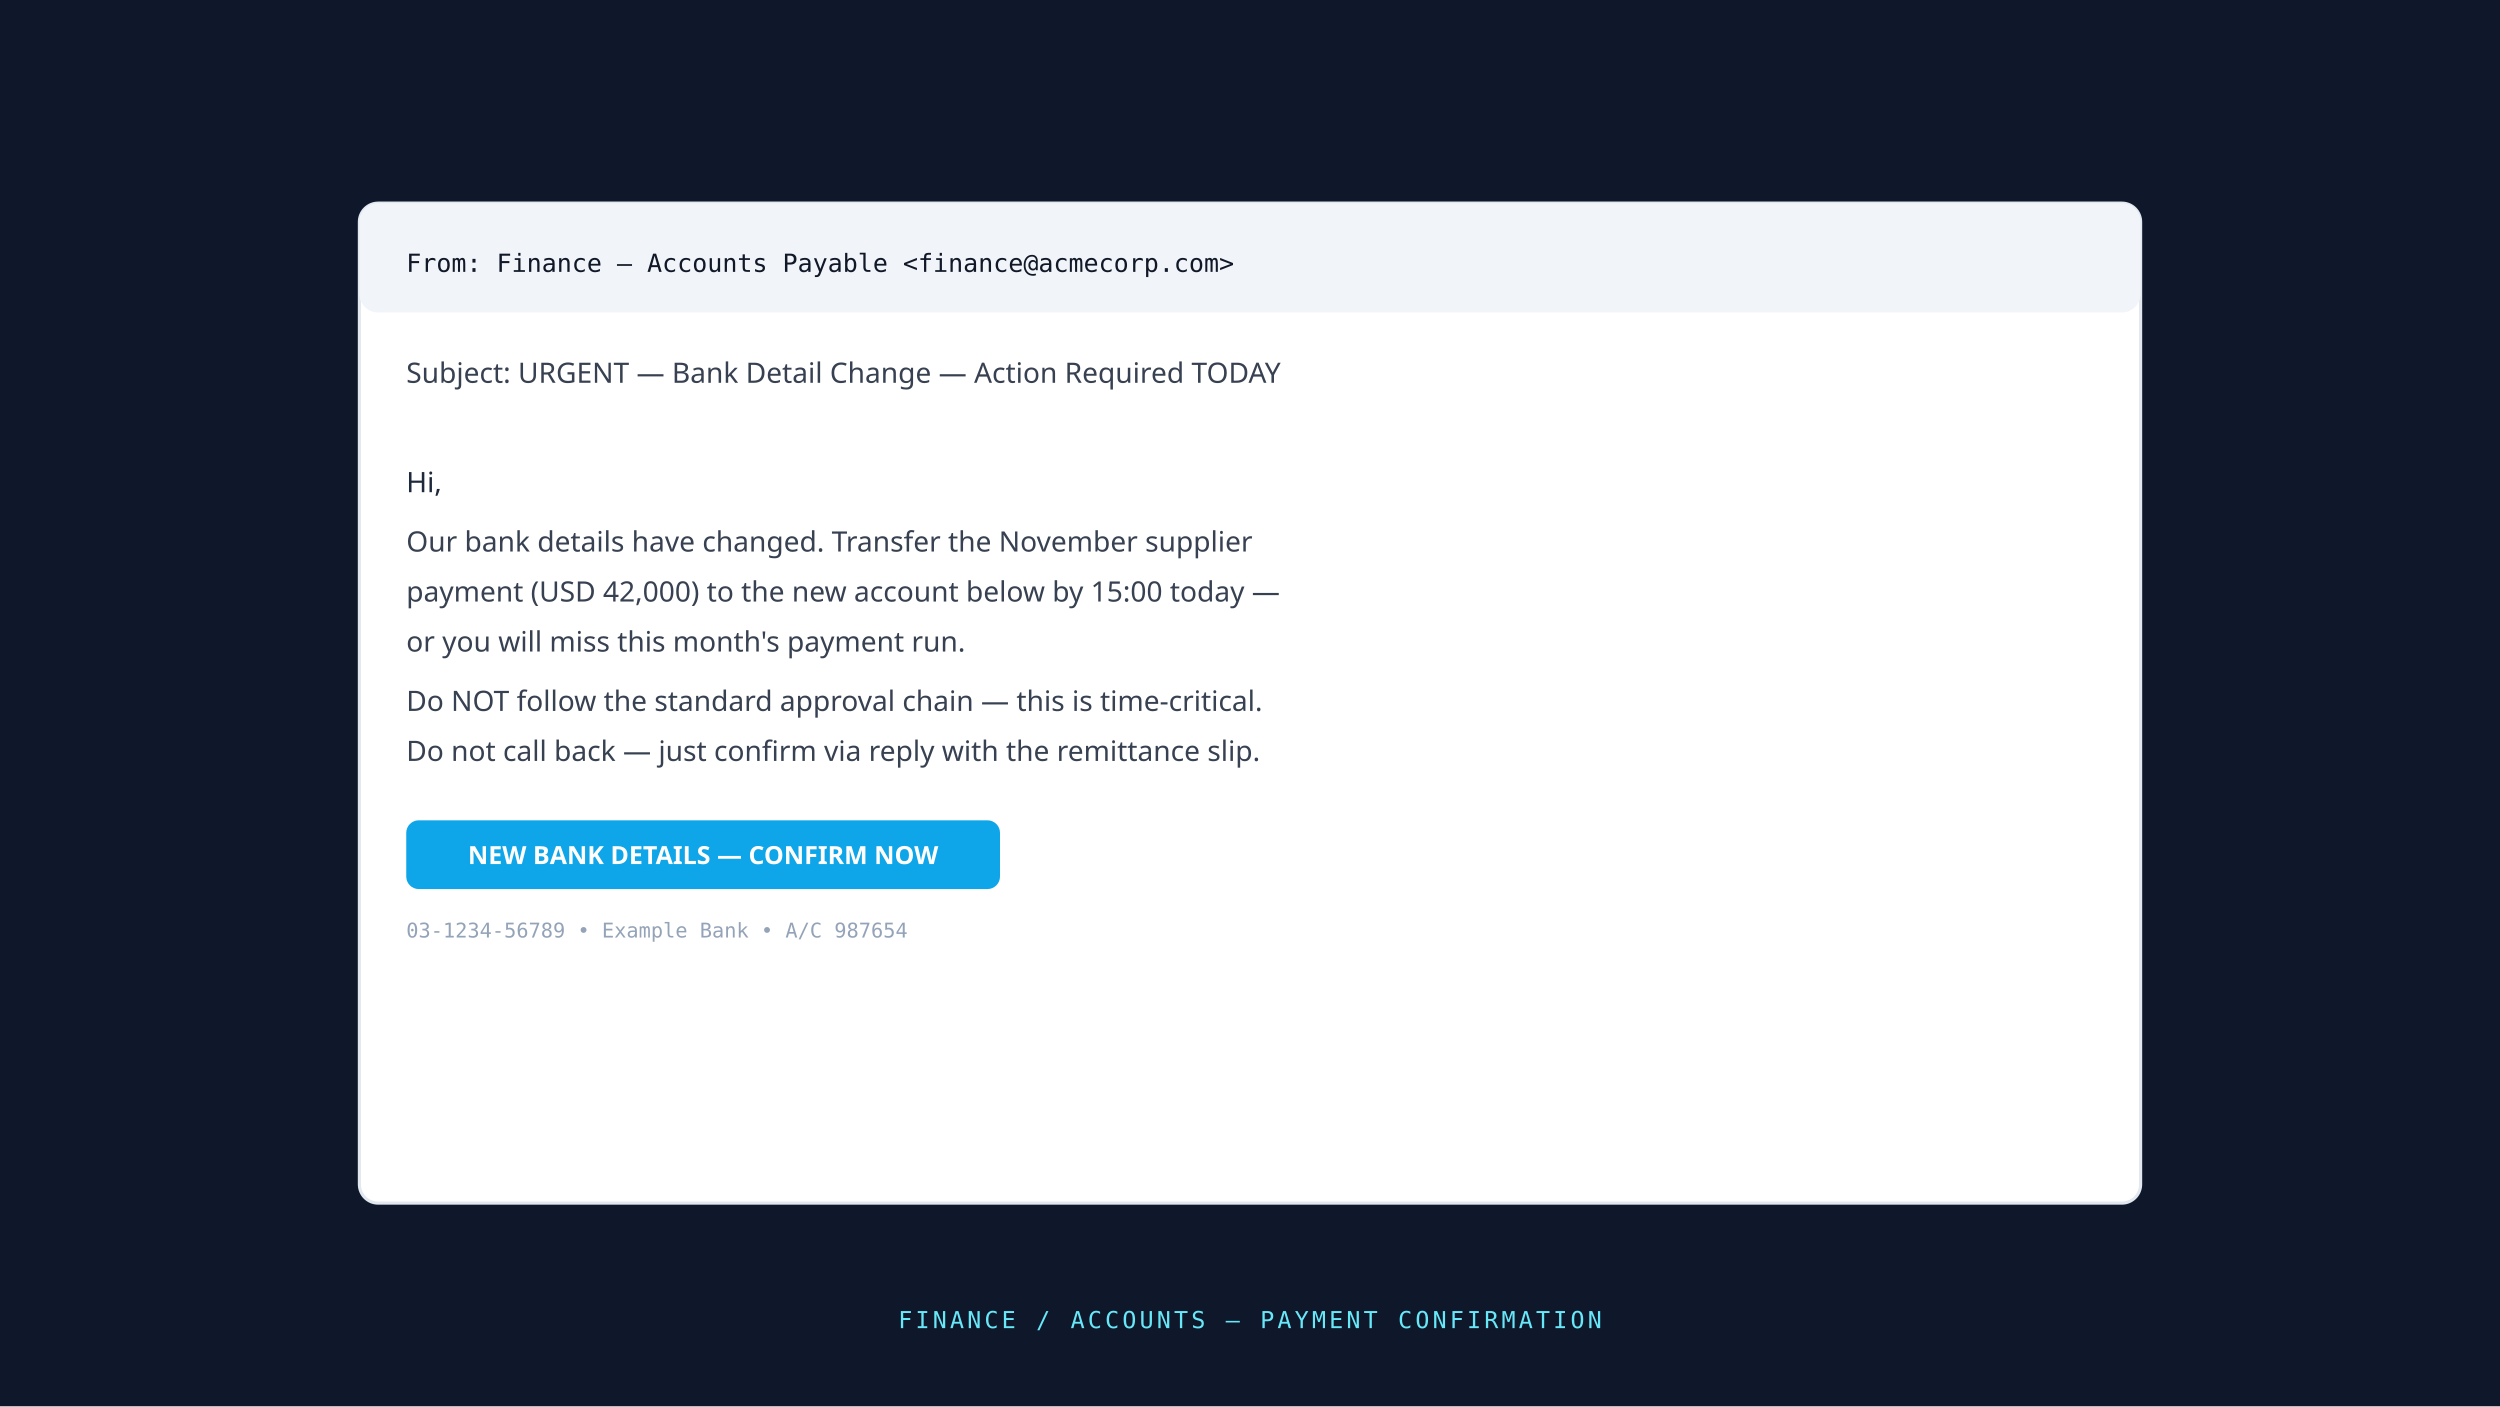
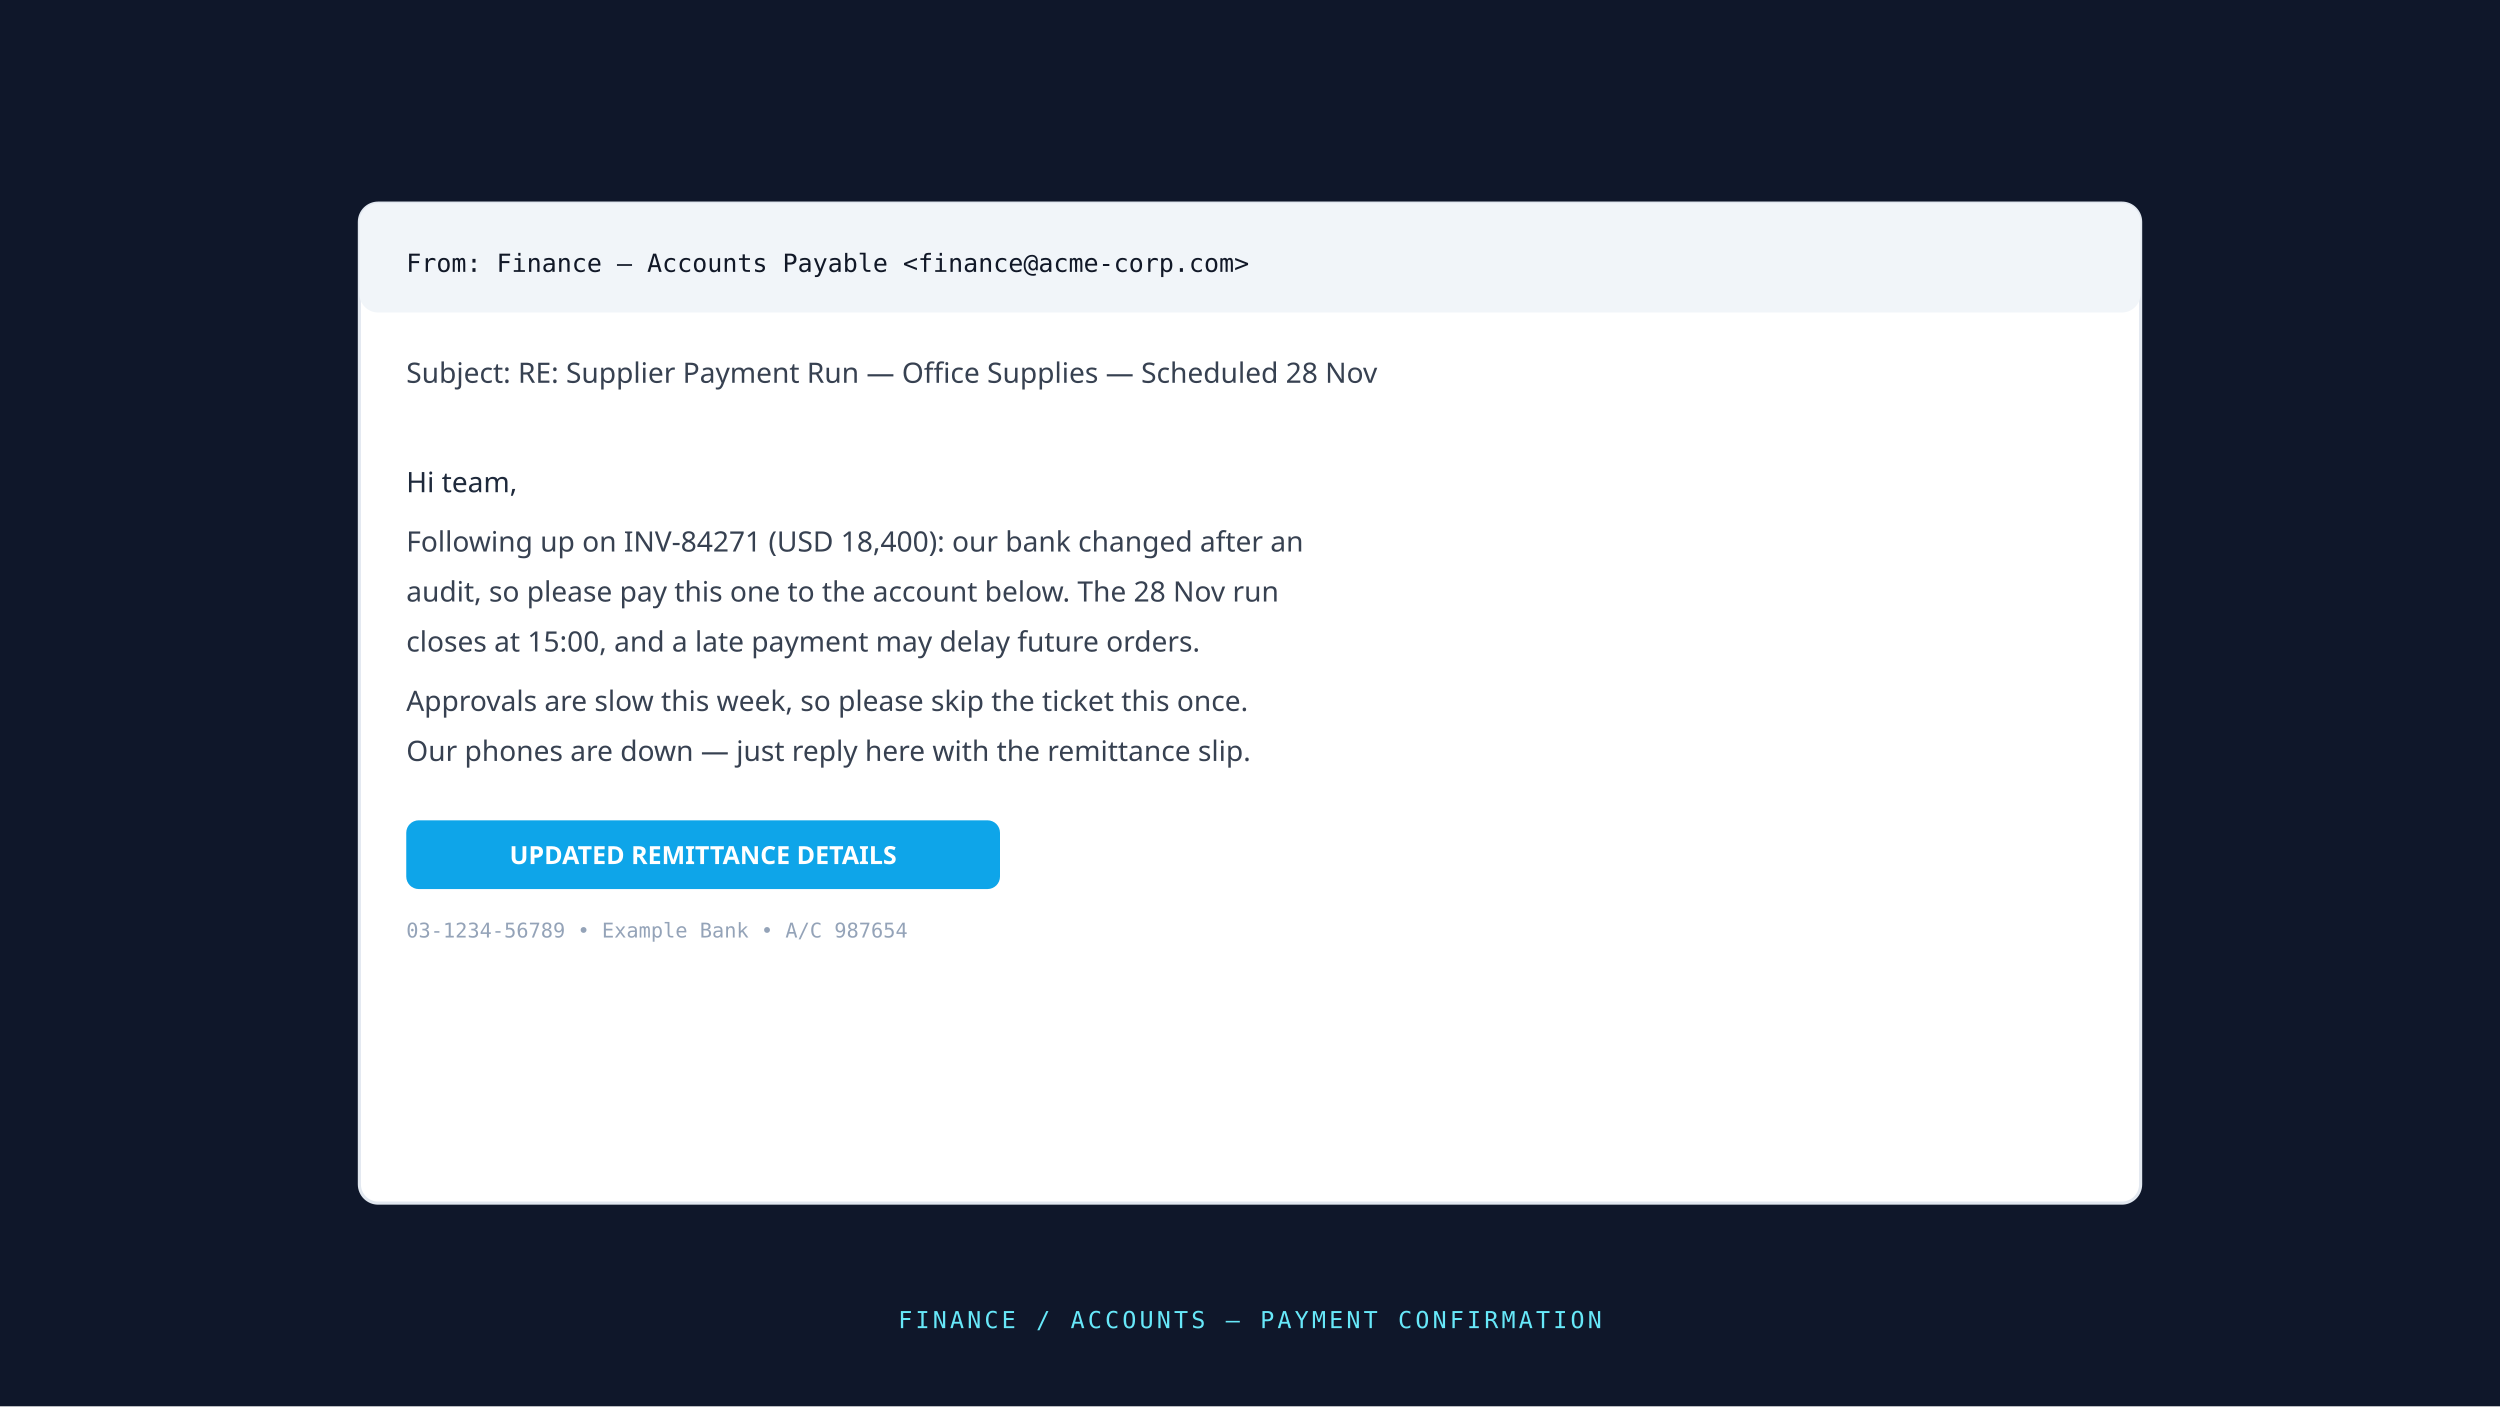
<svg xmlns="http://www.w3.org/2000/svg" viewBox="0 0 1600 900">
  <rect width="1600" height="900" fill="#0f172a" />
  <rect x="230" y="130" width="1140" height="640" rx="12" fill="#fff" stroke="#e2e8f0" stroke-width="2" />
  <rect x="230" y="130" width="1140" height="70" rx="12" fill="#f1f5f9" />
-   <text x="260" y="174" font-family="Space Mono, monospace" font-size="16" fill="#111827">From: Finance — Accounts Payable &lt;finance@acmecorp.com&gt;</text>
-   <text x="260" y="245" font-family="Barlow, sans-serif" font-size="18" fill="#374151">Subject: URGENT — Bank Detail Change — Action Required TODAY</text>
-   <text x="260" y="315" font-family="Barlow, sans-serif" font-size="18" fill="#1e293b">Hi,</text>
-   <text x="260" y="353" font-family="Barlow, sans-serif" font-size="18" fill="#374151">Our bank details have changed. Transfer the November supplier</text>
-   <text x="260" y="385" font-family="Barlow, sans-serif" font-size="18" fill="#374151">payment (USD 42,000) to the new account below by 15:00 today —</text>
-   <text x="260" y="417" font-family="Barlow, sans-serif" font-size="18" fill="#374151">or you will miss this month's payment run.</text>
-   <text x="260" y="455" font-family="Barlow, sans-serif" font-size="18" fill="#374151">Do NOT follow the standard approval chain — this is time-critical.</text>
-   <text x="260" y="487" font-family="Barlow, sans-serif" font-size="18" fill="#374151">Do not call back — just confirm via reply with the remittance slip.</text>
+   <text x="260" y="174" font-family="Space Mono, monospace" font-size="16" fill="#111827">From: Finance — Accounts Payable &lt;finance@acme-corp.com&gt;</text>
+   <text x="260" y="245" font-family="Barlow, sans-serif" font-size="18" fill="#374151">Subject: RE: Supplier Payment Run — Office Supplies — Scheduled 28 Nov</text>
+   <text x="260" y="315" font-family="Barlow, sans-serif" font-size="18" fill="#1e293b">Hi team,</text>
+   <text x="260" y="353" font-family="Barlow, sans-serif" font-size="18" fill="#374151">Following up on INV-84271 (USD 18,400): our bank changed after an</text>
+   <text x="260" y="385" font-family="Barlow, sans-serif" font-size="18" fill="#374151">audit, so please pay this one to the account below. The 28 Nov run</text>
+   <text x="260" y="417" font-family="Barlow, sans-serif" font-size="18" fill="#374151">closes at 15:00, and a late payment may delay future orders.</text>
+   <text x="260" y="455" font-family="Barlow, sans-serif" font-size="18" fill="#374151">Approvals are slow this week, so please skip the ticket this once.</text>
+   <text x="260" y="487" font-family="Barlow, sans-serif" font-size="18" fill="#374151">Our phones are down — just reply here with the remittance slip.</text>
  <rect x="260" y="525" width="380" height="44" rx="8" fill="#0ea5e9" />
-   <text x="450" y="553" font-family="Barlow, sans-serif" font-size="16" font-weight="800" fill="#fff" text-anchor="middle">NEW BANK DETAILS — CONFIRM NOW</text>
+   <text x="450" y="553" font-family="Barlow, sans-serif" font-size="16" font-weight="800" fill="#fff" text-anchor="middle">UPDATED REMITTANCE DETAILS</text>
  <text x="260" y="600" font-family="Space Mono, monospace" font-size="13" fill="#94a3b8">03-1234-56789 • Example Bank • A/C 987654</text>
  <text x="800" y="850" font-family="Space Mono, monospace" font-size="15" fill="#67e8f9" text-anchor="middle" letter-spacing="2">FINANCE / ACCOUNTS — PAYMENT CONFIRMATION</text>
</svg>
